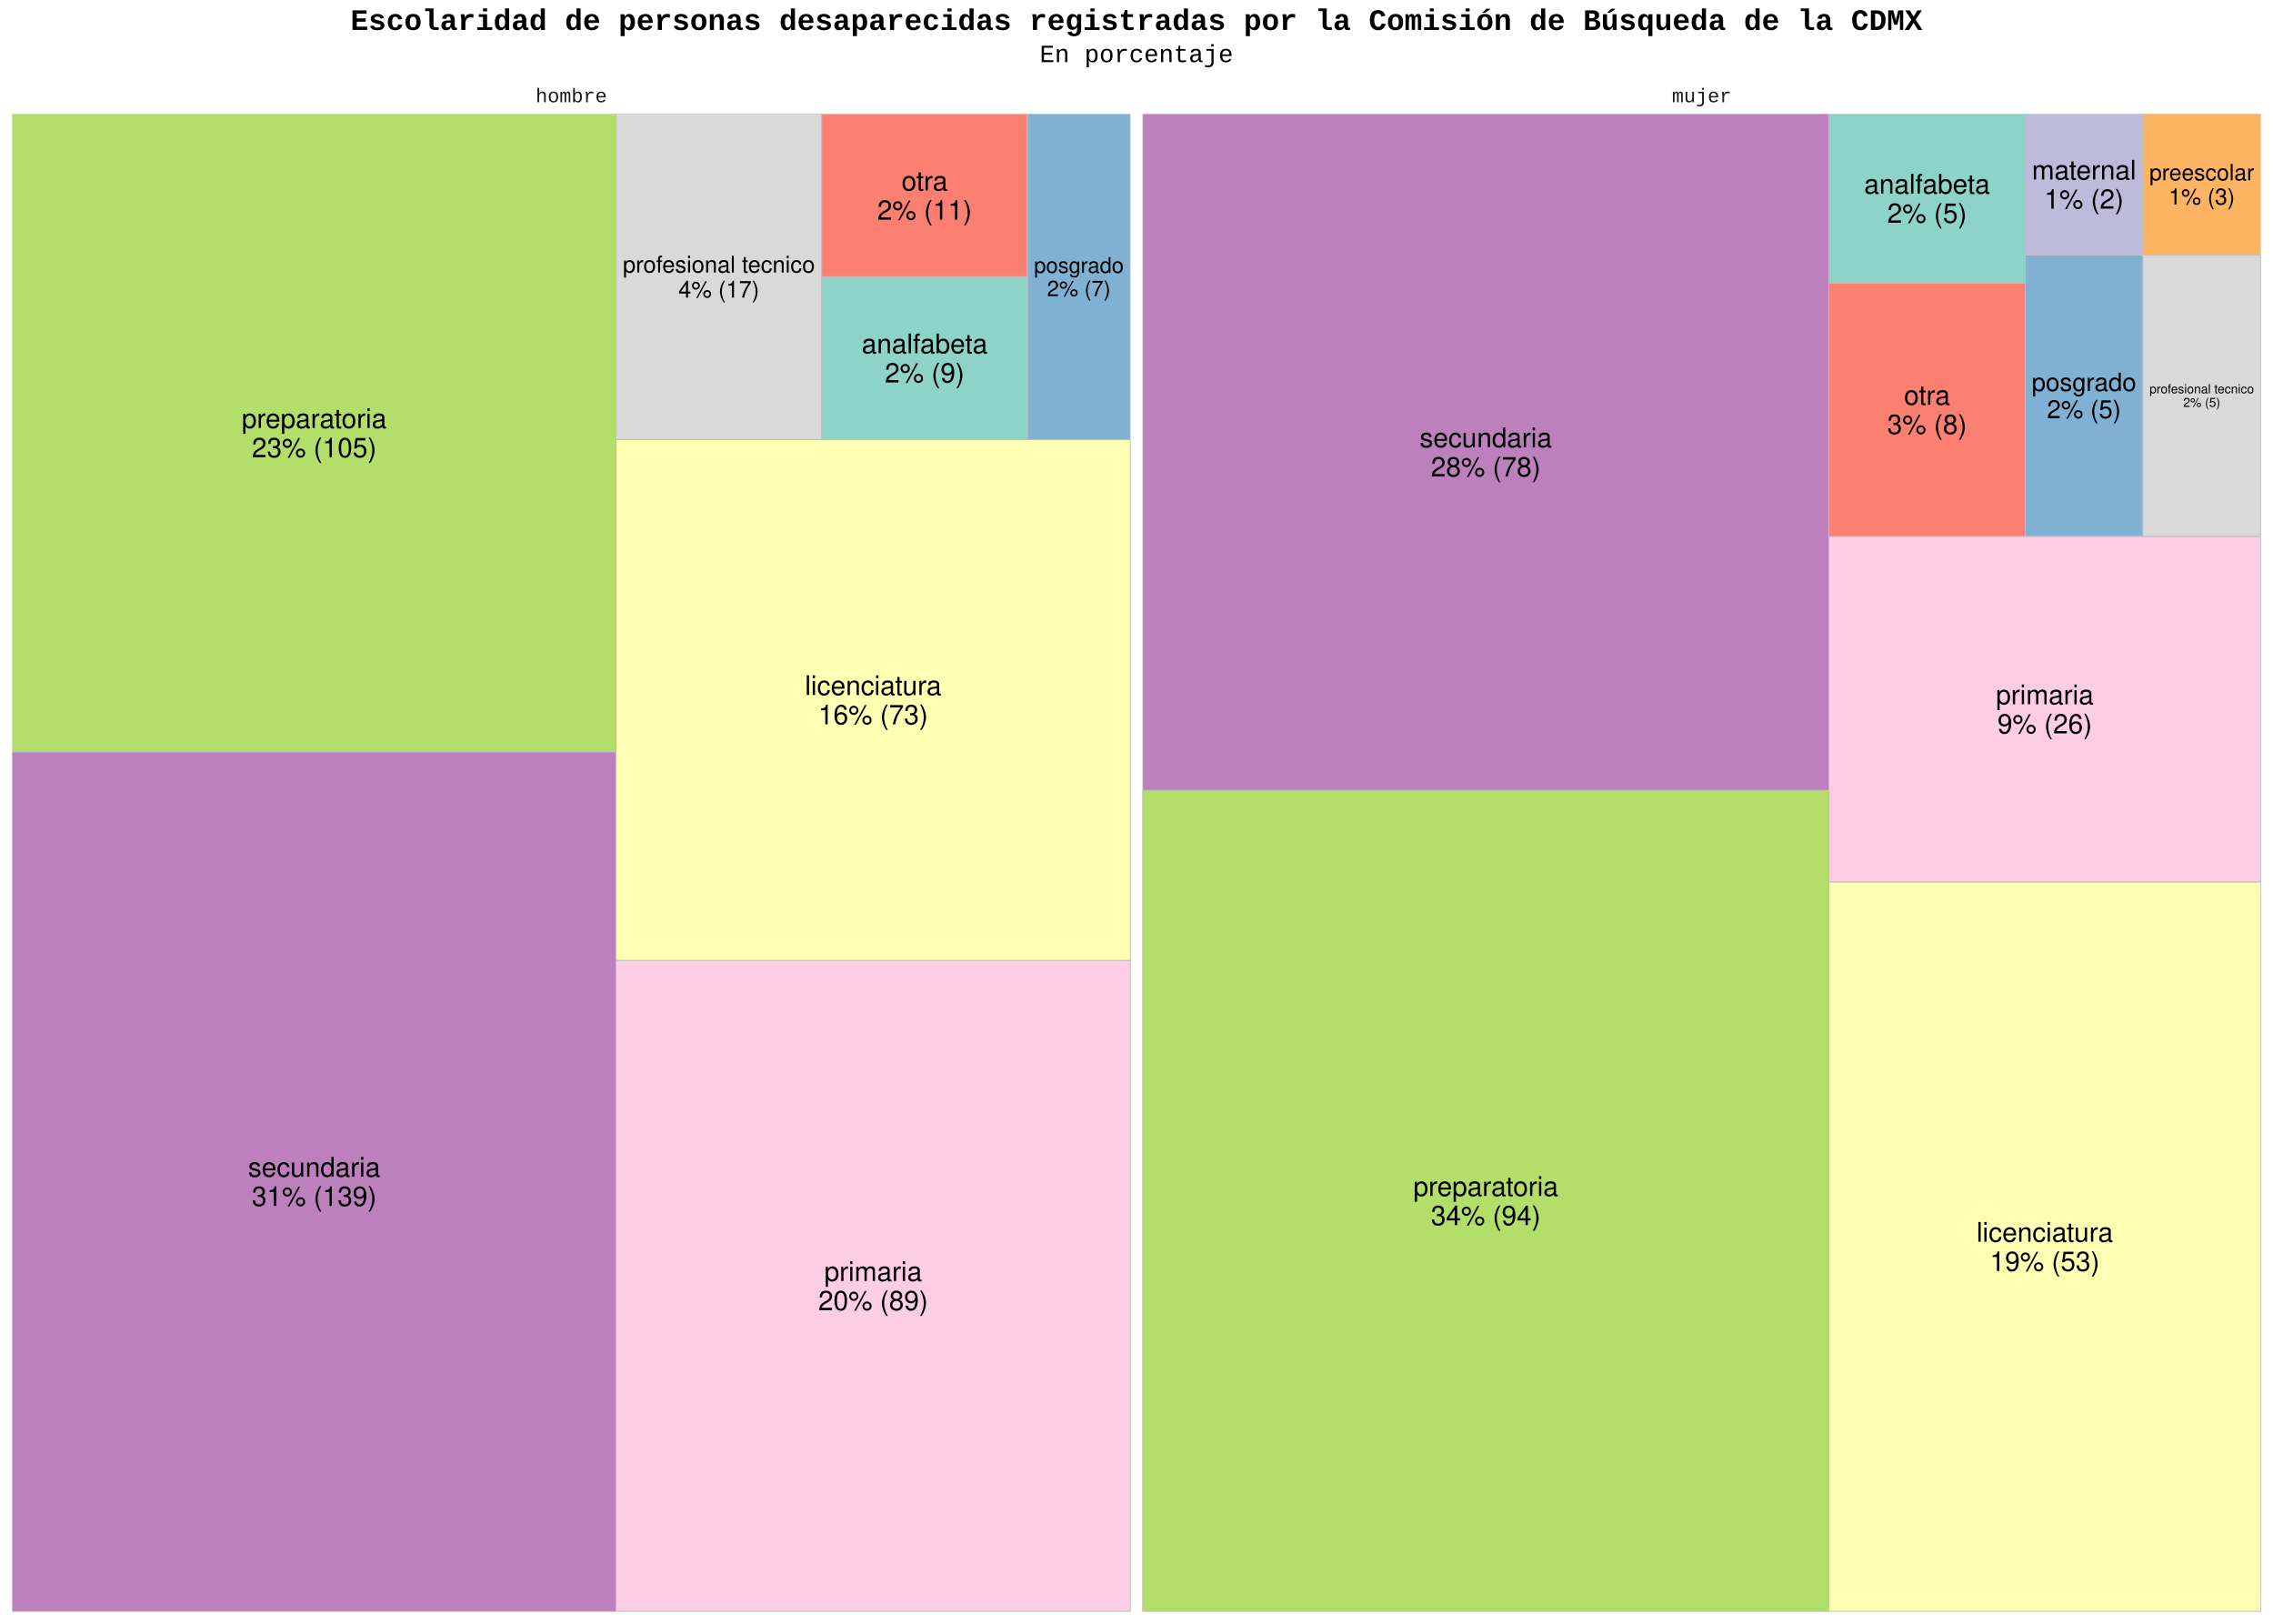
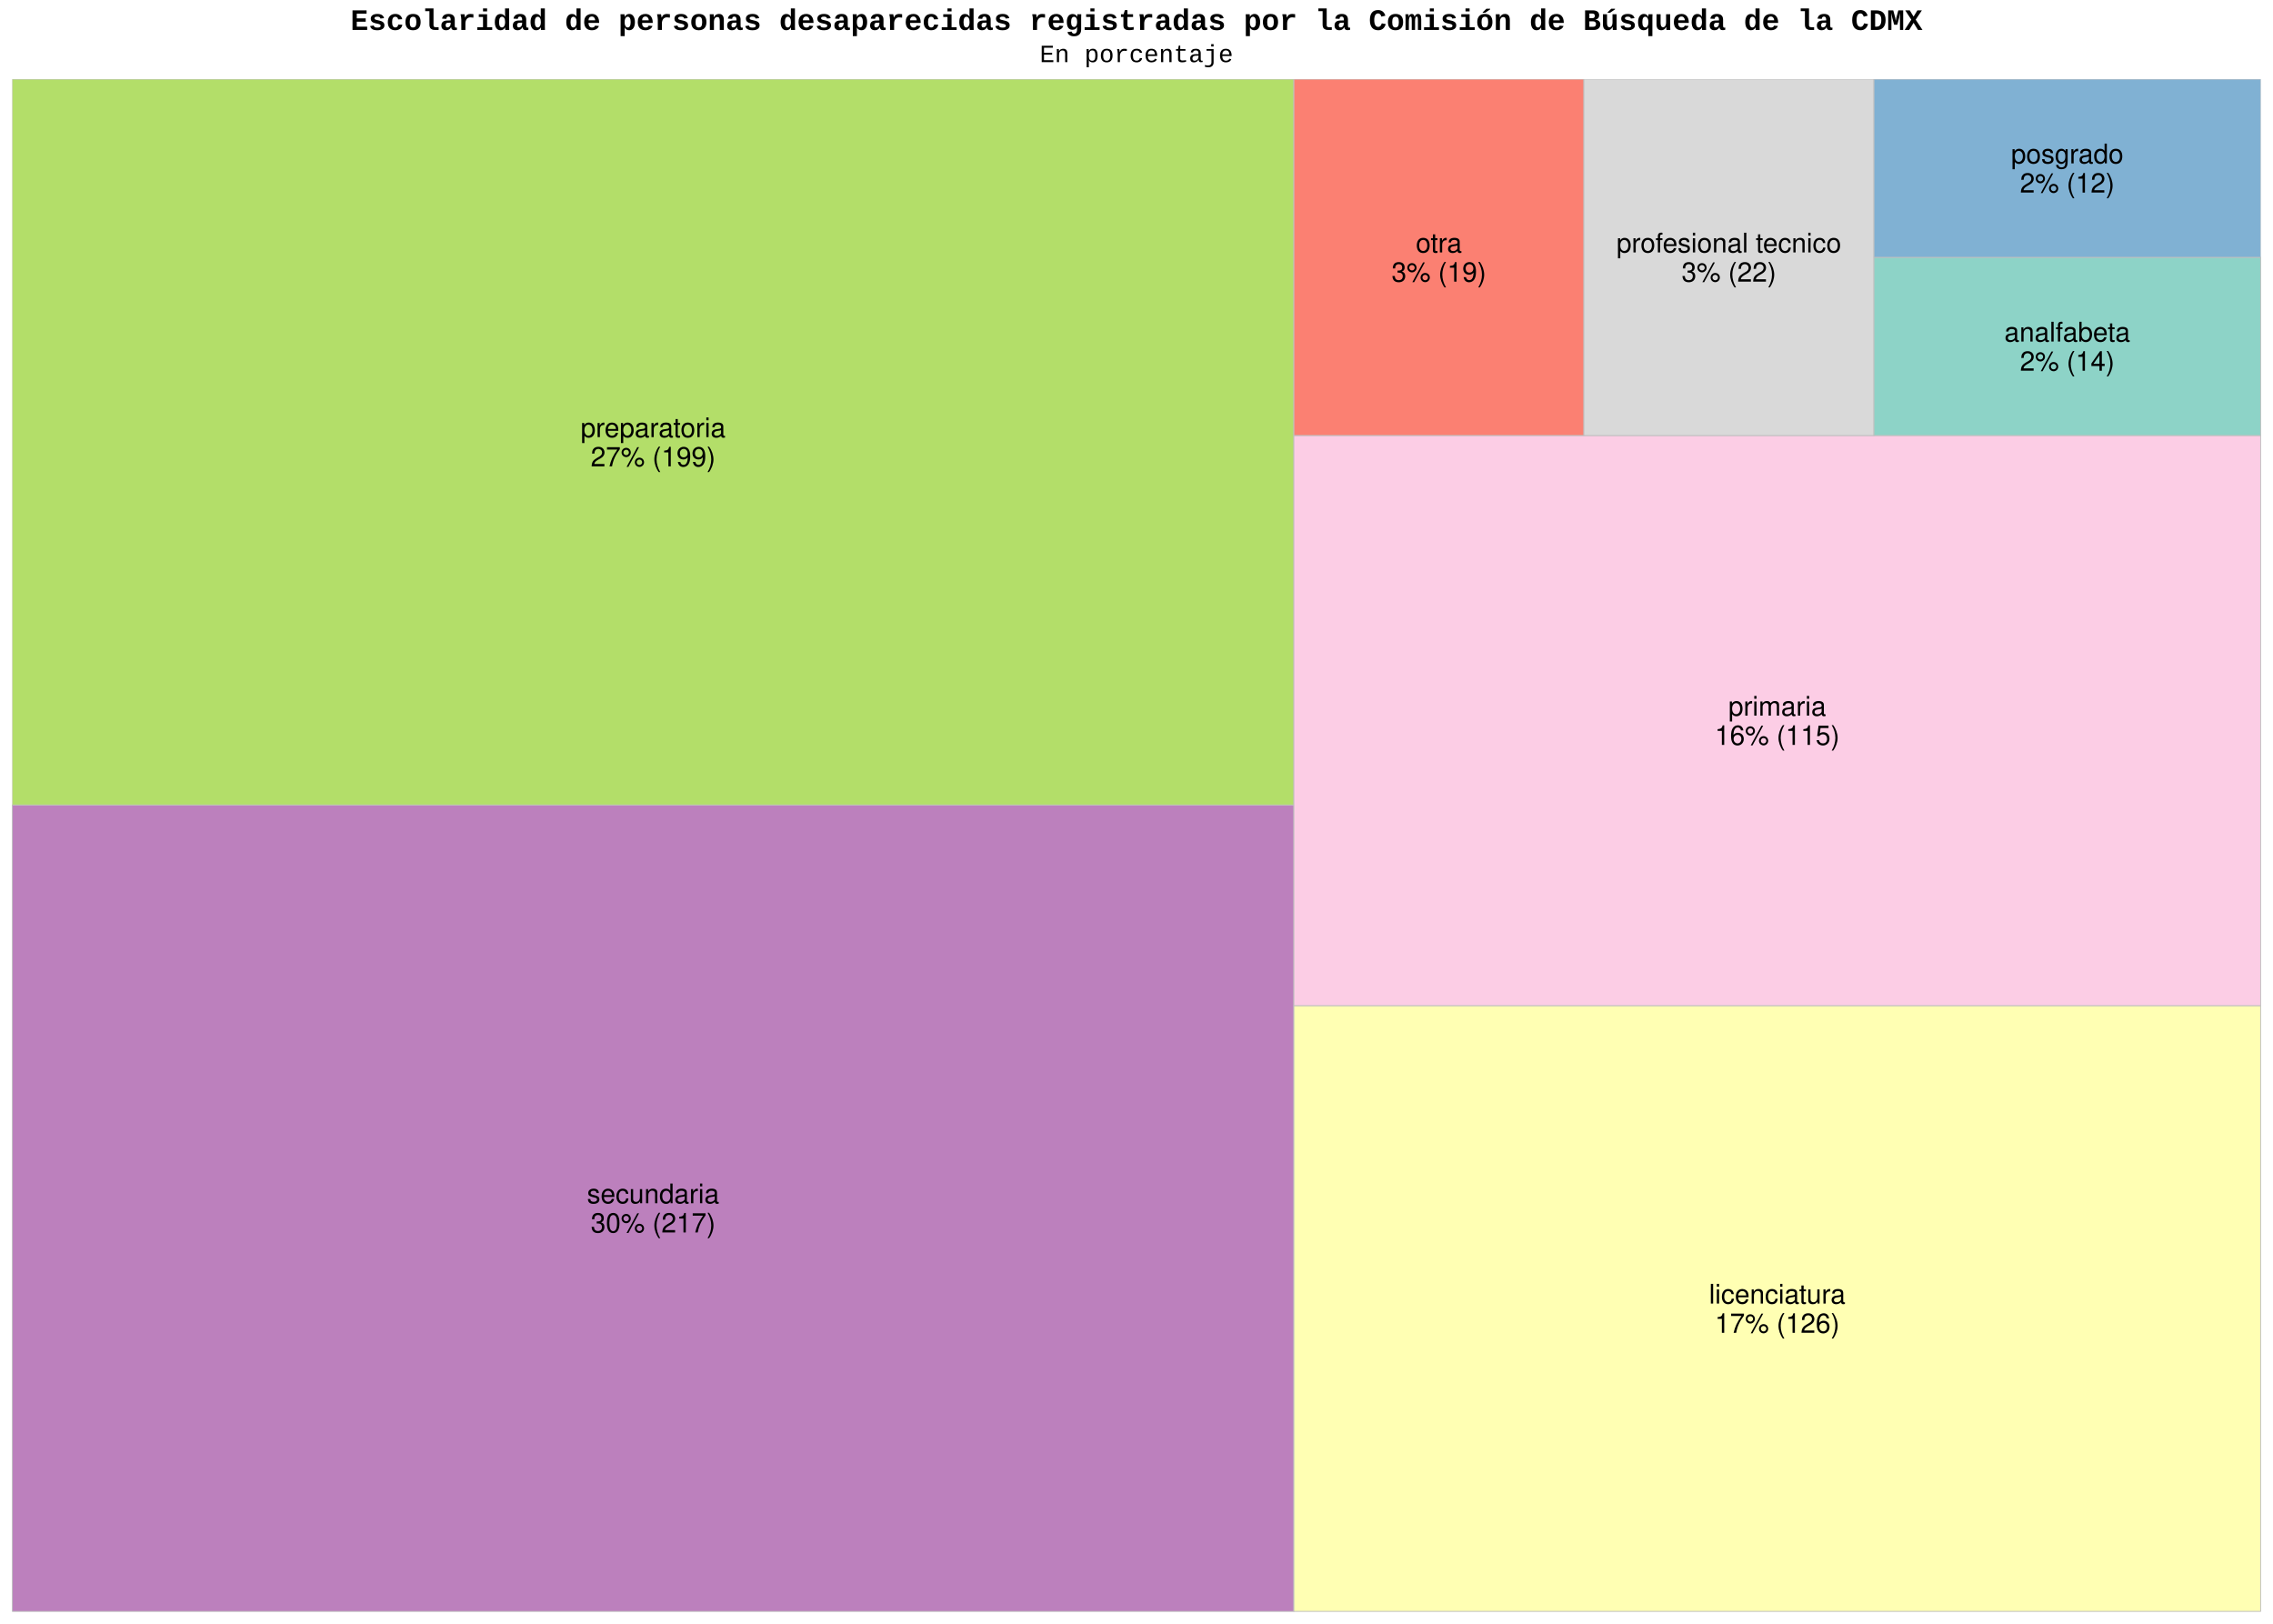
<svg xmlns="http://www.w3.org/2000/svg" class="svglite" width="1008.00pt" height="720.00pt" viewBox="0 0 1008.00 720.00">
  <defs>
    <style type="text/css">
    .svglite line, .svglite polyline, .svglite polygon, .svglite path, .svglite rect, .svglite circle {
      fill: none;
      stroke: #000000;
      stroke-linecap: round;
      stroke-linejoin: round;
      stroke-miterlimit: 10.00;
    }
  </style>
  </defs>
  <rect width="100%" height="100%" style="stroke: none; fill: none;" />
  <defs>
    <clipPath id="cpMC4wMHwxMDA4LjAwfDAuMDB8NzIwLjAw">
      <rect x="0.00" y="0.00" width="1008.00" height="720.00" />
    </clipPath>
  </defs>
  <g clip-path="url(#cpMC4wMHwxMDA4LjAwfDAuMDB8NzIwLjAw)">
</g>
  <defs>
-     <clipPath id="cpNS40OHw1MDEuMjZ8NTAuNTV8NzE0LjUy">
-       <rect x="5.48" y="50.55" width="495.78" height="663.97" />
+     <clipPath id="cpNS40OHwxMDAyLjUyfDM1LjEwfDcxNC41Mg==">
+       <rect x="5.48" y="35.10" width="997.04" height="679.42" />
    </clipPath>
  </defs>
-   <g clip-path="url(#cpNS40OHw1MDEuMjZ8NTAuNTV8NzE0LjUy)">
-     <polygon points="5.48,714.52 273.20,714.52 273.20,714.52 273.20,714.52 273.20,714.52 273.20,714.52 273.20,714.52 273.20,714.52 273.20,714.52 273.20,714.52 273.20,714.52 273.20,714.52 273.20,714.52 273.20,714.52 273.20,333.35 273.20,333.35 273.20,333.35 273.20,333.35 273.20,333.35 273.20,333.35 273.20,333.35 273.20,333.35 273.20,333.35 273.20,333.35 273.20,333.35 273.20,333.35 5.48,333.35 5.48,333.35 5.48,333.35 5.48,333.35 5.48,333.35 5.48,333.35 5.48,333.35 5.48,333.35 5.48,333.35 5.48,333.35 5.48,333.35 5.48,333.35 5.48,333.35 5.48,714.52 5.48,714.52 5.48,714.52 5.48,714.52 5.48,714.52 5.48,714.52 5.48,714.52 5.48,714.52 5.48,714.52 5.48,714.52 5.48,714.52 5.48,714.52 " style="stroke-width: 0.38; stroke: #BEBEBE; fill: #BC80BD;" />
-     <polygon points="5.48,333.35 273.20,333.35 273.20,333.35 273.20,333.35 273.20,333.35 273.20,333.35 273.20,333.35 273.20,333.35 273.20,333.35 273.20,333.35 273.20,333.35 273.20,333.35 273.20,333.35 273.20,333.35 273.20,50.55 273.20,50.55 273.20,50.55 273.20,50.55 273.20,50.55 273.20,50.55 273.20,50.55 273.20,50.55 273.20,50.55 273.20,50.55 273.20,50.55 273.20,50.55 5.48,50.55 5.48,50.55 5.48,50.55 5.48,50.55 5.48,50.55 5.48,50.55 5.48,50.55 5.48,50.55 5.48,50.55 5.48,50.55 5.48,50.55 5.48,50.55 5.48,50.55 5.48,333.35 5.48,333.35 5.48,333.35 5.48,333.35 5.48,333.35 5.48,333.35 5.48,333.35 5.48,333.35 5.48,333.35 5.48,333.35 5.48,333.35 5.48,333.35 " style="stroke-width: 0.38; stroke: #BEBEBE; fill: #B3DE69;" />
-     <polygon points="273.20,714.52 501.26,714.52 501.26,714.52 501.26,714.52 501.26,714.52 501.26,714.52 501.26,714.52 501.26,714.52 501.26,714.52 501.26,714.52 501.26,714.52 501.26,714.52 501.26,714.52 501.26,714.52 501.26,425.84 501.26,425.84 501.26,425.84 501.26,425.84 501.26,425.84 501.26,425.84 501.26,425.84 501.26,425.84 501.26,425.84 501.26,425.84 501.26,425.84 501.26,425.84 273.20,425.84 273.20,425.84 273.20,425.84 273.20,425.84 273.20,425.84 273.20,425.84 273.20,425.84 273.20,425.84 273.20,425.84 273.20,425.84 273.20,425.84 273.20,425.84 273.20,425.84 273.20,714.52 273.20,714.52 273.20,714.52 273.20,714.52 273.20,714.52 273.20,714.52 273.20,714.52 273.20,714.52 273.20,714.52 273.20,714.52 273.20,714.52 273.20,714.52 " style="stroke-width: 0.38; stroke: #BEBEBE; fill: #FCCDE5;" />
-     <polygon points="273.20,425.84 501.26,425.84 501.26,425.84 501.26,425.84 501.26,425.84 501.26,425.84 501.26,425.84 501.26,425.84 501.26,425.84 501.26,425.84 501.26,425.84 501.26,425.84 501.26,425.84 501.26,425.84 501.26,194.89 501.26,194.89 501.26,194.89 501.26,194.89 501.26,194.89 501.26,194.89 501.26,194.89 501.26,194.89 501.26,194.89 501.26,194.89 501.26,194.89 501.26,194.89 273.20,194.89 273.20,194.89 273.20,194.89 273.20,194.89 273.20,194.89 273.20,194.89 273.20,194.89 273.20,194.89 273.20,194.89 273.20,194.89 273.20,194.89 273.20,194.89 273.20,194.89 273.20,425.84 273.20,425.84 273.20,425.84 273.20,425.84 273.20,425.84 273.20,425.84 273.20,425.84 273.20,425.84 273.20,425.84 273.20,425.84 273.20,425.84 273.20,425.84 " style="stroke-width: 0.38; stroke: #BEBEBE; fill: #FFFFB3;" />
-     <polygon points="273.20,194.89 364.42,194.89 364.42,194.89 364.42,194.89 364.42,194.89 364.42,194.89 364.42,194.89 364.42,194.89 364.42,194.89 364.42,194.89 364.42,194.89 364.42,194.89 364.42,194.89 364.42,194.89 364.42,50.55 364.42,50.55 364.42,50.55 364.42,50.55 364.42,50.55 364.42,50.55 364.42,50.55 364.42,50.55 364.42,50.55 364.42,50.55 364.42,50.55 364.42,50.55 273.20,50.55 273.20,50.55 273.20,50.55 273.20,50.55 273.20,50.55 273.20,50.55 273.20,50.55 273.20,50.55 273.20,50.55 273.20,50.55 273.20,50.55 273.20,50.55 273.20,50.55 273.20,194.89 273.20,194.89 273.20,194.89 273.20,194.89 273.20,194.89 273.20,194.89 273.20,194.89 273.20,194.89 273.20,194.89 273.20,194.89 273.20,194.89 273.20,194.89 " style="stroke-width: 0.38; stroke: #BEBEBE; fill: #D9D9D9;" />
-     <polygon points="364.42,194.89 455.65,194.89 455.65,194.89 455.65,194.89 455.65,194.89 455.65,194.89 455.65,194.89 455.65,194.89 455.65,194.89 455.65,194.89 455.65,194.89 455.65,194.89 455.65,194.89 455.65,194.89 455.65,122.72 455.65,122.72 455.65,122.72 455.65,122.72 455.65,122.72 455.65,122.72 455.65,122.72 455.65,122.72 455.65,122.72 455.65,122.72 455.65,122.72 455.65,122.72 364.42,122.72 364.42,122.72 364.42,122.72 364.42,122.72 364.42,122.72 364.42,122.72 364.42,122.72 364.42,122.72 364.42,122.72 364.42,122.72 364.42,122.72 364.42,122.72 364.42,122.72 364.42,194.89 364.42,194.89 364.42,194.89 364.42,194.89 364.42,194.89 364.42,194.89 364.42,194.89 364.42,194.89 364.42,194.89 364.42,194.89 364.42,194.89 364.42,194.89 " style="stroke-width: 0.38; stroke: #BEBEBE; fill: #8DD3C7;" />
-     <polygon points="364.42,122.72 455.65,122.72 455.65,122.72 455.65,122.72 455.65,122.72 455.65,122.72 455.65,122.72 455.65,122.72 455.65,122.72 455.65,122.72 455.65,122.72 455.65,122.72 455.65,122.72 455.65,122.72 455.65,50.55 455.65,50.55 455.65,50.55 455.65,50.55 455.65,50.55 455.65,50.55 455.65,50.55 455.65,50.55 455.65,50.55 455.65,50.55 455.65,50.55 455.65,50.55 364.42,50.55 364.42,50.55 364.42,50.55 364.42,50.55 364.42,50.55 364.42,50.55 364.42,50.55 364.42,50.55 364.42,50.55 364.42,50.55 364.42,50.55 364.42,50.55 364.42,50.55 364.42,122.72 364.42,122.72 364.42,122.72 364.42,122.72 364.42,122.72 364.42,122.72 364.42,122.72 364.42,122.72 364.42,122.72 364.42,122.72 364.42,122.72 364.42,122.72 " style="stroke-width: 0.38; stroke: #BEBEBE; fill: #FB8072;" />
-     <polygon points="455.65,194.89 501.26,194.89 501.26,194.89 501.26,194.89 501.26,194.89 501.26,194.89 501.26,194.89 501.26,194.89 501.26,194.89 501.26,194.89 501.26,194.89 501.26,194.89 501.26,194.89 501.26,194.89 501.26,50.55 501.26,50.55 501.26,50.55 501.26,50.55 501.26,50.55 501.26,50.55 501.26,50.55 501.26,50.55 501.26,50.55 501.26,50.55 501.26,50.55 501.26,50.55 455.65,50.55 455.65,50.55 455.65,50.55 455.65,50.55 455.65,50.55 455.65,50.55 455.65,50.55 455.65,50.55 455.65,50.55 455.65,50.55 455.65,50.55 455.65,50.55 455.65,50.55 455.65,194.89 455.65,194.89 455.65,194.89 455.65,194.89 455.65,194.89 455.65,194.89 455.65,194.89 455.65,194.89 455.65,194.89 455.65,194.89 455.65,194.89 455.65,194.89 " style="stroke-width: 0.38; stroke: #BEBEBE; fill: #80B1D3;" />
-     <text x="139.34" y="521.76" text-anchor="middle" style="font-size: 12.00px; font-family: Helvetica;" textLength="58.70px" lengthAdjust="spacingAndGlyphs">secundaria</text>
-     <text x="139.34" y="534.72" text-anchor="middle" style="font-size: 12.00px; font-family: Helvetica;" textLength="55.37px" lengthAdjust="spacingAndGlyphs">31% (139)</text>
-     <text x="139.34" y="189.78" text-anchor="middle" style="font-size: 12.00px; font-family: Helvetica;" textLength="64.71px" lengthAdjust="spacingAndGlyphs">preparatoria</text>
-     <text x="139.34" y="202.74" text-anchor="middle" style="font-size: 12.00px; font-family: Helvetica;" textLength="55.37px" lengthAdjust="spacingAndGlyphs">23% (105)</text>
-     <text x="387.23" y="568.00" text-anchor="middle" style="font-size: 12.00px; font-family: Helvetica;" textLength="43.34px" lengthAdjust="spacingAndGlyphs">primaria</text>
-     <text x="387.23" y="580.96" text-anchor="middle" style="font-size: 12.00px; font-family: Helvetica;" textLength="48.69px" lengthAdjust="spacingAndGlyphs">20% (89)</text>
-     <text x="387.23" y="308.19" text-anchor="middle" style="font-size: 12.00px; font-family: Helvetica;" textLength="60.69px" lengthAdjust="spacingAndGlyphs">licenciatura</text>
-     <text x="387.23" y="321.15" text-anchor="middle" style="font-size: 12.00px; font-family: Helvetica;" textLength="48.69px" lengthAdjust="spacingAndGlyphs">16% (73)</text>
-     <text x="318.81" y="120.85" text-anchor="middle" style="font-size: 10.26px; font-family: Helvetica;" textLength="85.49px" lengthAdjust="spacingAndGlyphs">profesional tecnico</text>
-     <text x="318.81" y="131.94" text-anchor="middle" style="font-size: 10.26px; font-family: Helvetica;" textLength="35.90px" lengthAdjust="spacingAndGlyphs">4% (17)</text>
-     <text x="410.04" y="156.63" text-anchor="middle" style="font-size: 12.00px; font-family: Helvetica;" textLength="56.05px" lengthAdjust="spacingAndGlyphs">analfabeta</text>
-     <text x="410.04" y="169.59" text-anchor="middle" style="font-size: 12.00px; font-family: Helvetica;" textLength="35.34px" lengthAdjust="spacingAndGlyphs">2% (9)</text>
-     <text x="410.04" y="84.46" text-anchor="middle" style="font-size: 12.00px; font-family: Helvetica;" textLength="20.68px" lengthAdjust="spacingAndGlyphs">otra</text>
-     <text x="410.04" y="97.42" text-anchor="middle" style="font-size: 12.00px; font-family: Helvetica;" textLength="42.02px" lengthAdjust="spacingAndGlyphs">2% (11)</text>
-     <text x="478.45" y="120.98" text-anchor="middle" style="font-size: 9.58px; font-family: Helvetica;" textLength="39.95px" lengthAdjust="spacingAndGlyphs">posgrado</text>
-     <text x="478.45" y="131.33" text-anchor="middle" style="font-size: 9.58px; font-family: Helvetica;" textLength="28.22px" lengthAdjust="spacingAndGlyphs">2% (7)</text>
-   </g>
-   <g clip-path="url(#cpMC4wMHwxMDA4LjAwfDAuMDB8NzIwLjAw)">
- </g>
-   <defs>
-     <clipPath id="cpNTA2Ljc0fDEwMDIuNTJ8NTAuNTV8NzE0LjUy">
-       <rect x="506.74" y="50.55" width="495.78" height="663.97" />
-     </clipPath>
-   </defs>
-   <g clip-path="url(#cpNTA2Ljc0fDEwMDIuNTJ8NTAuNTV8NzE0LjUy)">
-     <polygon points="506.74,714.52 811.08,714.52 811.08,714.52 811.08,714.52 811.08,714.52 811.08,714.52 811.08,714.52 811.08,714.52 811.08,714.52 811.08,714.52 811.08,714.52 811.08,714.52 811.08,714.52 811.08,714.52 811.08,350.41 811.08,350.41 811.08,350.41 811.08,350.41 811.08,350.41 811.08,350.41 811.08,350.41 811.08,350.41 811.08,350.41 811.08,350.41 811.08,350.41 811.08,350.41 506.74,350.41 506.74,350.41 506.74,350.41 506.74,350.41 506.74,350.41 506.74,350.41 506.74,350.41 506.74,350.41 506.74,350.41 506.74,350.41 506.74,350.41 506.74,350.41 506.74,350.41 506.74,714.52 506.74,714.52 506.74,714.52 506.74,714.52 506.74,714.52 506.74,714.52 506.74,714.52 506.74,714.52 506.74,714.52 506.74,714.52 506.74,714.52 506.74,714.52 " style="stroke-width: 0.38; stroke: #BEBEBE; fill: #B3DE69;" />
-     <polygon points="506.74,350.41 811.08,350.41 811.08,350.41 811.08,350.41 811.08,350.41 811.08,350.41 811.08,350.41 811.08,350.41 811.08,350.41 811.08,350.41 811.08,350.41 811.08,350.41 811.08,350.41 811.08,350.41 811.08,50.55 811.08,50.55 811.08,50.55 811.08,50.55 811.08,50.55 811.08,50.55 811.08,50.55 811.08,50.55 811.08,50.55 811.08,50.55 811.08,50.55 811.08,50.55 506.74,50.55 506.74,50.55 506.74,50.55 506.74,50.55 506.74,50.55 506.74,50.55 506.74,50.55 506.74,50.55 506.74,50.55 506.74,50.55 506.74,50.55 506.74,50.55 506.74,50.55 506.74,350.41 506.74,350.41 506.74,350.41 506.74,350.41 506.74,350.41 506.74,350.41 506.74,350.41 506.74,350.41 506.74,350.41 506.74,350.41 506.74,350.41 506.74,350.41 " style="stroke-width: 0.38; stroke: #BEBEBE; fill: #BC80BD;" />
-     <polygon points="811.08,714.52 1002.52,714.52 1002.52,714.52 1002.52,714.52 1002.52,714.52 1002.52,714.52 1002.52,714.52 1002.52,714.52 1002.52,714.52 1002.52,714.52 1002.52,714.52 1002.52,714.52 1002.52,714.52 1002.52,714.52 1002.52,391.05 1002.52,391.05 1002.52,391.05 1002.52,391.05 1002.52,391.05 1002.52,391.05 1002.52,391.05 1002.52,391.05 1002.52,391.05 1002.52,391.05 1002.52,391.05 1002.52,391.05 811.08,391.05 811.08,391.05 811.08,391.05 811.08,391.05 811.08,391.05 811.08,391.05 811.08,391.05 811.08,391.05 811.08,391.05 811.08,391.05 811.08,391.05 811.08,391.05 811.08,391.05 811.08,714.52 811.08,714.52 811.08,714.52 811.08,714.52 811.08,714.52 811.08,714.52 811.08,714.52 811.08,714.52 811.08,714.52 811.08,714.52 811.08,714.52 811.08,714.52 " style="stroke-width: 0.38; stroke: #BEBEBE; fill: #FFFFB3;" />
-     <polygon points="811.08,391.05 1002.52,391.05 1002.52,391.05 1002.52,391.05 1002.52,391.05 1002.52,391.05 1002.52,391.05 1002.52,391.05 1002.52,391.05 1002.52,391.05 1002.52,391.05 1002.52,391.05 1002.52,391.05 1002.52,391.05 1002.52,237.82 1002.52,237.82 1002.52,237.82 1002.52,237.82 1002.52,237.82 1002.52,237.82 1002.52,237.82 1002.52,237.82 1002.52,237.82 1002.52,237.82 1002.52,237.82 1002.52,237.82 811.08,237.82 811.08,237.82 811.08,237.82 811.08,237.82 811.08,237.82 811.08,237.82 811.08,237.82 811.08,237.82 811.08,237.82 811.08,237.82 811.08,237.82 811.08,237.82 811.08,237.82 811.08,391.05 811.08,391.05 811.08,391.05 811.08,391.05 811.08,391.05 811.08,391.05 811.08,391.05 811.08,391.05 811.08,391.05 811.08,391.05 811.08,391.05 811.08,391.05 " style="stroke-width: 0.38; stroke: #BEBEBE; fill: #FCCDE5;" />
-     <polygon points="811.08,237.82 898.10,237.82 898.10,237.82 898.10,237.82 898.10,237.82 898.10,237.82 898.10,237.82 898.10,237.82 898.10,237.82 898.10,237.82 898.10,237.82 898.10,237.82 898.10,237.82 898.10,237.82 898.10,125.46 898.10,125.46 898.10,125.46 898.10,125.46 898.10,125.46 898.10,125.46 898.10,125.46 898.10,125.46 898.10,125.46 898.10,125.46 898.10,125.46 898.10,125.46 811.08,125.46 811.08,125.46 811.08,125.46 811.08,125.46 811.08,125.46 811.08,125.46 811.08,125.46 811.08,125.46 811.08,125.46 811.08,125.46 811.08,125.46 811.08,125.46 811.08,125.46 811.08,237.82 811.08,237.82 811.08,237.82 811.08,237.82 811.08,237.82 811.08,237.82 811.08,237.82 811.08,237.82 811.08,237.82 811.08,237.82 811.08,237.82 811.08,237.82 " style="stroke-width: 0.38; stroke: #BEBEBE; fill: #FB8072;" />
-     <polygon points="811.08,125.46 898.10,125.46 898.10,125.46 898.10,125.46 898.10,125.46 898.10,125.46 898.10,125.46 898.10,125.46 898.10,125.46 898.10,125.46 898.10,125.46 898.10,125.46 898.10,125.46 898.10,125.46 898.10,50.55 898.10,50.55 898.10,50.55 898.10,50.55 898.10,50.55 898.10,50.55 898.10,50.55 898.10,50.55 898.10,50.55 898.10,50.55 898.10,50.55 898.10,50.55 811.08,50.55 811.08,50.55 811.08,50.55 811.08,50.55 811.08,50.55 811.08,50.55 811.08,50.55 811.08,50.55 811.08,50.55 811.08,50.55 811.08,50.55 811.08,50.55 811.08,50.55 811.08,125.46 811.08,125.46 811.08,125.46 811.08,125.46 811.08,125.46 811.08,125.46 811.08,125.46 811.08,125.46 811.08,125.46 811.08,125.46 811.08,125.46 811.08,125.46 " style="stroke-width: 0.38; stroke: #BEBEBE; fill: #8DD3C7;" />
-     <polygon points="898.10,237.82 950.31,237.82 950.31,237.82 950.31,237.82 950.31,237.82 950.31,237.82 950.31,237.82 950.31,237.82 950.31,237.82 950.31,237.82 950.31,237.82 950.31,237.82 950.31,237.82 950.31,237.82 950.31,112.97 950.31,112.97 950.31,112.97 950.31,112.97 950.31,112.97 950.31,112.97 950.31,112.97 950.31,112.97 950.31,112.97 950.31,112.97 950.31,112.97 950.31,112.97 898.10,112.97 898.10,112.97 898.10,112.97 898.10,112.97 898.10,112.97 898.10,112.97 898.10,112.97 898.10,112.97 898.10,112.97 898.10,112.97 898.10,112.97 898.10,112.97 898.10,112.97 898.10,237.82 898.10,237.82 898.10,237.82 898.10,237.82 898.10,237.82 898.10,237.82 898.10,237.82 898.10,237.82 898.10,237.82 898.10,237.82 898.10,237.82 898.10,237.82 " style="stroke-width: 0.38; stroke: #BEBEBE; fill: #80B1D3;" />
-     <polygon points="950.31,237.82 1002.52,237.82 1002.52,237.82 1002.52,237.82 1002.52,237.82 1002.52,237.82 1002.52,237.82 1002.52,237.82 1002.52,237.82 1002.52,237.82 1002.52,237.82 1002.52,237.82 1002.52,237.82 1002.52,237.82 1002.52,112.97 1002.52,112.97 1002.52,112.97 1002.52,112.97 1002.52,112.97 1002.52,112.97 1002.52,112.97 1002.52,112.97 1002.52,112.97 1002.52,112.97 1002.52,112.97 1002.52,112.97 950.31,112.97 950.31,112.97 950.31,112.97 950.31,112.97 950.31,112.97 950.31,112.97 950.31,112.97 950.31,112.97 950.31,112.97 950.31,112.97 950.31,112.97 950.31,112.97 950.31,112.97 950.31,237.82 950.31,237.82 950.31,237.82 950.31,237.82 950.31,237.82 950.31,237.82 950.31,237.82 950.31,237.82 950.31,237.82 950.31,237.82 950.31,237.82 950.31,237.82 " style="stroke-width: 0.38; stroke: #BEBEBE; fill: #D9D9D9;" />
-     <polygon points="898.10,112.97 950.31,112.97 950.31,112.97 950.31,112.97 950.31,112.97 950.31,112.97 950.31,112.97 950.31,112.97 950.31,112.97 950.31,112.97 950.31,112.97 950.31,112.97 950.31,112.97 950.31,112.97 950.31,50.55 950.31,50.55 950.31,50.55 950.31,50.55 950.31,50.55 950.31,50.55 950.31,50.55 950.31,50.55 950.31,50.55 950.31,50.55 950.31,50.55 950.31,50.55 898.10,50.55 898.10,50.55 898.10,50.55 898.10,50.55 898.10,50.55 898.10,50.55 898.10,50.55 898.10,50.55 898.10,50.55 898.10,50.55 898.10,50.55 898.10,50.55 898.10,50.55 898.10,112.97 898.10,112.97 898.10,112.97 898.10,112.97 898.10,112.97 898.10,112.97 898.10,112.97 898.10,112.97 898.10,112.97 898.10,112.97 898.10,112.97 898.10,112.97 " style="stroke-width: 0.38; stroke: #BEBEBE; fill: #BEBADA;" />
-     <polygon points="950.31,112.97 1002.52,112.97 1002.52,112.97 1002.52,112.97 1002.52,112.97 1002.52,112.97 1002.52,112.97 1002.52,112.97 1002.52,112.97 1002.52,112.97 1002.52,112.97 1002.52,112.97 1002.52,112.97 1002.52,112.97 1002.52,50.55 1002.52,50.55 1002.52,50.55 1002.52,50.55 1002.52,50.55 1002.52,50.55 1002.52,50.55 1002.52,50.55 1002.52,50.55 1002.52,50.55 1002.52,50.55 1002.52,50.55 950.31,50.55 950.31,50.55 950.31,50.55 950.31,50.55 950.31,50.55 950.31,50.55 950.31,50.55 950.31,50.55 950.31,50.55 950.31,50.55 950.31,50.55 950.31,50.55 950.31,50.55 950.31,112.97 950.31,112.97 950.31,112.97 950.31,112.97 950.31,112.97 950.31,112.97 950.31,112.97 950.31,112.97 950.31,112.97 950.31,112.97 950.31,112.97 950.31,112.97 " style="stroke-width: 0.38; stroke: #BEBEBE; fill: #FDB462;" />
-     <text x="658.91" y="530.29" text-anchor="middle" style="font-size: 12.00px; font-family: Helvetica;" textLength="64.71px" lengthAdjust="spacingAndGlyphs">preparatoria</text>
-     <text x="658.91" y="543.25" text-anchor="middle" style="font-size: 12.00px; font-family: Helvetica;" textLength="48.69px" lengthAdjust="spacingAndGlyphs">34% (94)</text>
-     <text x="658.91" y="198.30" text-anchor="middle" style="font-size: 12.00px; font-family: Helvetica;" textLength="58.70px" lengthAdjust="spacingAndGlyphs">secundaria</text>
-     <text x="658.91" y="211.26" text-anchor="middle" style="font-size: 12.00px; font-family: Helvetica;" textLength="48.69px" lengthAdjust="spacingAndGlyphs">28% (78)</text>
-     <text x="906.80" y="550.61" text-anchor="middle" style="font-size: 12.00px; font-family: Helvetica;" textLength="60.69px" lengthAdjust="spacingAndGlyphs">licenciatura</text>
-     <text x="906.80" y="563.57" text-anchor="middle" style="font-size: 12.00px; font-family: Helvetica;" textLength="48.69px" lengthAdjust="spacingAndGlyphs">19% (53)</text>
-     <text x="906.80" y="312.26" text-anchor="middle" style="font-size: 12.00px; font-family: Helvetica;" textLength="43.34px" lengthAdjust="spacingAndGlyphs">primaria</text>
-     <text x="906.80" y="325.22" text-anchor="middle" style="font-size: 12.00px; font-family: Helvetica;" textLength="42.02px" lengthAdjust="spacingAndGlyphs">9% (26)</text>
-     <text x="854.59" y="179.47" text-anchor="middle" style="font-size: 12.00px; font-family: Helvetica;" textLength="20.68px" lengthAdjust="spacingAndGlyphs">otra</text>
-     <text x="854.59" y="192.43" text-anchor="middle" style="font-size: 12.00px; font-family: Helvetica;" textLength="35.34px" lengthAdjust="spacingAndGlyphs">3% (8)</text>
-     <text x="854.59" y="85.83" text-anchor="middle" style="font-size: 12.00px; font-family: Helvetica;" textLength="56.05px" lengthAdjust="spacingAndGlyphs">analfabeta</text>
-     <text x="854.59" y="98.79" text-anchor="middle" style="font-size: 12.00px; font-family: Helvetica;" textLength="35.34px" lengthAdjust="spacingAndGlyphs">2% (5)</text>
-     <text x="924.20" y="173.37" text-anchor="middle" style="font-size: 11.16px; font-family: Helvetica;" textLength="46.53px" lengthAdjust="spacingAndGlyphs">posgrado</text>
-     <text x="924.20" y="185.43" text-anchor="middle" style="font-size: 11.16px; font-family: Helvetica;" textLength="32.87px" lengthAdjust="spacingAndGlyphs">2% (5)</text>
-     <text x="976.42" y="174.39" text-anchor="middle" style="font-size: 5.58px; font-family: Helvetica;" textLength="46.50px" lengthAdjust="spacingAndGlyphs">profesional tecnico</text>
-     <text x="976.42" y="180.41" text-anchor="middle" style="font-size: 5.58px; font-family: Helvetica;" textLength="16.43px" lengthAdjust="spacingAndGlyphs">2% (5)</text>
-     <text x="924.20" y="79.59" text-anchor="middle" style="font-size: 11.96px; font-family: Helvetica;" textLength="46.50px" lengthAdjust="spacingAndGlyphs">maternal</text>
-     <text x="924.20" y="92.51" text-anchor="middle" style="font-size: 11.96px; font-family: Helvetica;" textLength="35.20px" lengthAdjust="spacingAndGlyphs">1% (2)</text>
-     <text x="976.42" y="79.95" text-anchor="middle" style="font-size: 9.97px; font-family: Helvetica;" textLength="46.54px" lengthAdjust="spacingAndGlyphs">preescolar</text>
-     <text x="976.42" y="90.72" text-anchor="middle" style="font-size: 9.97px; font-family: Helvetica;" textLength="29.36px" lengthAdjust="spacingAndGlyphs">1% (3)</text>
-   </g>
-   <g clip-path="url(#cpMC4wMHwxMDA4LjAwfDAuMDB8NzIwLjAw)">
- </g>
-   <defs>
-     <clipPath id="cpNS40OHw1MDEuMjZ8MzUuMTB8NTAuNTU=">
-       <rect x="5.48" y="35.10" width="495.78" height="15.45" />
-     </clipPath>
-   </defs>
-   <g clip-path="url(#cpNS40OHw1MDEuMjZ8MzUuMTB8NTAuNTU=)">
-     <text x="253.37" y="45.34" text-anchor="middle" style="font-size: 8.80px; fill: #1A1A1A; font-family: Courier New;" textLength="31.67px" lengthAdjust="spacingAndGlyphs">hombre</text>
-   </g>
-   <g clip-path="url(#cpMC4wMHwxMDA4LjAwfDAuMDB8NzIwLjAw)">
- </g>
-   <defs>
-     <clipPath id="cpNTA2Ljc0fDEwMDIuNTJ8MzUuMTB8NTAuNTU=">
-       <rect x="506.74" y="35.10" width="495.78" height="15.45" />
-     </clipPath>
-   </defs>
-   <g clip-path="url(#cpNTA2Ljc0fDEwMDIuNTJ8MzUuMTB8NTAuNTU=)">
-     <text x="754.63" y="45.34" text-anchor="middle" style="font-size: 8.80px; fill: #1A1A1A; font-family: Courier New;" textLength="26.39px" lengthAdjust="spacingAndGlyphs">mujer</text>
+   <g clip-path="url(#cpNS40OHwxMDAyLjUyfDM1LjEwfDcxNC41Mg==)">
+     <polygon points="5.48,714.52 573.79,714.52 573.79,714.52 573.79,714.52 573.79,714.52 573.79,714.52 573.79,714.52 573.79,714.52 573.79,714.52 573.79,714.52 573.79,714.52 573.79,714.52 573.79,714.52 573.79,714.52 573.79,356.93 573.79,356.93 573.79,356.93 573.79,356.93 573.79,356.93 573.79,356.93 573.79,356.93 573.79,356.93 573.79,356.93 573.79,356.93 573.79,356.93 573.79,356.93 5.48,356.93 5.48,356.93 5.48,356.93 5.48,356.93 5.48,356.93 5.48,356.93 5.48,356.93 5.48,356.93 5.48,356.93 5.48,356.93 5.48,356.93 5.48,356.93 5.48,356.93 5.48,714.52 5.48,714.52 5.48,714.52 5.48,714.52 5.48,714.52 5.48,714.52 5.48,714.52 5.48,714.52 5.48,714.52 5.48,714.52 5.48,714.52 5.48,714.52 " style="stroke-width: 0.38; stroke: #BEBEBE; fill: #BC80BD;" />
+     <polygon points="5.48,356.93 573.79,356.93 573.79,356.93 573.79,356.93 573.79,356.93 573.79,356.93 573.79,356.93 573.79,356.93 573.79,356.93 573.79,356.93 573.79,356.93 573.79,356.93 573.79,356.93 573.79,356.93 573.79,35.10 573.79,35.10 573.79,35.10 573.79,35.10 573.79,35.10 573.79,35.10 573.79,35.10 573.79,35.10 573.79,35.10 573.79,35.10 573.79,35.10 573.79,35.10 5.48,35.10 5.48,35.10 5.48,35.10 5.48,35.10 5.48,35.10 5.48,35.10 5.48,35.10 5.48,35.10 5.48,35.10 5.48,35.10 5.48,35.10 5.48,35.10 5.48,35.10 5.48,356.93 5.48,356.93 5.48,356.93 5.48,356.93 5.48,356.93 5.48,356.93 5.48,356.93 5.48,356.93 5.48,356.93 5.48,356.93 5.48,356.93 5.48,356.93 " style="stroke-width: 0.38; stroke: #BEBEBE; fill: #B3DE69;" />
+     <polygon points="573.79,714.52 1002.52,714.52 1002.52,714.52 1002.52,714.52 1002.52,714.52 1002.52,714.52 1002.52,714.52 1002.52,714.52 1002.52,714.52 1002.52,714.52 1002.52,714.52 1002.52,714.52 1002.52,714.52 1002.52,714.52 1002.52,445.91 1002.52,445.91 1002.52,445.91 1002.52,445.91 1002.52,445.91 1002.52,445.91 1002.52,445.91 1002.52,445.91 1002.52,445.91 1002.52,445.91 1002.52,445.91 1002.52,445.91 573.79,445.91 573.79,445.91 573.79,445.91 573.79,445.91 573.79,445.91 573.79,445.91 573.79,445.91 573.79,445.91 573.79,445.91 573.79,445.91 573.79,445.91 573.79,445.91 573.79,445.91 573.79,714.52 573.79,714.52 573.79,714.52 573.79,714.52 573.79,714.52 573.79,714.52 573.79,714.52 573.79,714.52 573.79,714.52 573.79,714.52 573.79,714.52 573.79,714.52 " style="stroke-width: 0.38; stroke: #BEBEBE; fill: #FFFFB3;" />
+     <polygon points="573.79,445.91 1002.52,445.91 1002.52,445.91 1002.52,445.91 1002.52,445.91 1002.52,445.91 1002.52,445.91 1002.52,445.91 1002.52,445.91 1002.52,445.91 1002.52,445.91 1002.52,445.91 1002.52,445.91 1002.52,445.91 1002.52,193.11 1002.52,193.11 1002.52,193.11 1002.52,193.11 1002.52,193.11 1002.52,193.11 1002.52,193.11 1002.52,193.11 1002.52,193.11 1002.52,193.11 1002.52,193.11 1002.52,193.11 573.79,193.11 573.79,193.11 573.79,193.11 573.79,193.11 573.79,193.11 573.79,193.11 573.79,193.11 573.79,193.11 573.79,193.11 573.79,193.11 573.79,193.11 573.79,193.11 573.79,193.11 573.79,445.91 573.79,445.91 573.79,445.91 573.79,445.91 573.79,445.91 573.79,445.91 573.79,445.91 573.79,445.91 573.79,445.91 573.79,445.91 573.79,445.91 573.79,445.91 " style="stroke-width: 0.38; stroke: #BEBEBE; fill: #FCCDE5;" />
+     <polygon points="573.79,193.11 702.41,193.11 702.41,193.11 702.41,193.11 702.41,193.11 702.41,193.11 702.41,193.11 702.41,193.11 702.41,193.11 702.41,193.11 702.41,193.11 702.41,193.11 702.41,193.11 702.41,193.11 702.41,35.10 702.41,35.10 702.41,35.10 702.41,35.10 702.41,35.10 702.41,35.10 702.41,35.10 702.41,35.10 702.41,35.10 702.41,35.10 702.41,35.10 702.41,35.10 573.79,35.10 573.79,35.10 573.79,35.10 573.79,35.10 573.79,35.10 573.79,35.10 573.79,35.10 573.79,35.10 573.79,35.10 573.79,35.10 573.79,35.10 573.79,35.10 573.79,35.10 573.79,193.11 573.79,193.11 573.79,193.11 573.79,193.11 573.79,193.11 573.79,193.11 573.79,193.11 573.79,193.11 573.79,193.11 573.79,193.11 573.79,193.11 573.79,193.11 " style="stroke-width: 0.38; stroke: #BEBEBE; fill: #FB8072;" />
+     <polygon points="702.41,193.11 831.03,193.11 831.03,193.11 831.03,193.11 831.03,193.11 831.03,193.11 831.03,193.11 831.03,193.11 831.03,193.11 831.03,193.11 831.03,193.11 831.03,193.11 831.03,193.11 831.03,193.11 831.03,35.10 831.03,35.10 831.03,35.10 831.03,35.10 831.03,35.10 831.03,35.10 831.03,35.10 831.03,35.10 831.03,35.10 831.03,35.10 831.03,35.10 831.03,35.10 702.41,35.10 702.41,35.10 702.41,35.10 702.41,35.10 702.41,35.10 702.41,35.10 702.41,35.10 702.41,35.10 702.41,35.10 702.41,35.10 702.41,35.10 702.41,35.10 702.41,35.10 702.41,193.11 702.41,193.11 702.41,193.11 702.41,193.11 702.41,193.11 702.41,193.11 702.41,193.11 702.41,193.11 702.41,193.11 702.41,193.11 702.41,193.11 702.41,193.11 " style="stroke-width: 0.38; stroke: #BEBEBE; fill: #D9D9D9;" />
+     <polygon points="831.03,193.11 1002.52,193.11 1002.52,193.11 1002.52,193.11 1002.52,193.11 1002.52,193.11 1002.52,193.11 1002.52,193.11 1002.52,193.11 1002.52,193.11 1002.52,193.11 1002.52,193.11 1002.52,193.11 1002.52,193.11 1002.52,114.10 1002.52,114.10 1002.52,114.10 1002.52,114.10 1002.52,114.10 1002.52,114.10 1002.52,114.10 1002.52,114.10 1002.52,114.10 1002.52,114.10 1002.52,114.10 1002.52,114.10 831.03,114.10 831.03,114.10 831.03,114.10 831.03,114.10 831.03,114.10 831.03,114.10 831.03,114.10 831.03,114.10 831.03,114.10 831.03,114.10 831.03,114.10 831.03,114.10 831.03,114.10 831.03,193.11 831.03,193.11 831.03,193.11 831.03,193.11 831.03,193.11 831.03,193.11 831.03,193.11 831.03,193.11 831.03,193.11 831.03,193.11 831.03,193.11 831.03,193.11 " style="stroke-width: 0.38; stroke: #BEBEBE; fill: #8DD3C7;" />
+     <polygon points="831.03,114.10 1002.52,114.10 1002.52,114.10 1002.52,114.10 1002.52,114.10 1002.52,114.10 1002.52,114.10 1002.52,114.10 1002.52,114.10 1002.52,114.10 1002.52,114.10 1002.52,114.10 1002.52,114.10 1002.52,114.10 1002.52,35.10 1002.52,35.10 1002.52,35.10 1002.52,35.10 1002.52,35.10 1002.52,35.10 1002.52,35.10 1002.52,35.10 1002.52,35.10 1002.52,35.10 1002.52,35.10 1002.52,35.10 831.03,35.10 831.03,35.10 831.03,35.10 831.03,35.10 831.03,35.10 831.03,35.10 831.03,35.10 831.03,35.10 831.03,35.10 831.03,35.10 831.03,35.10 831.03,35.10 831.03,35.10 831.03,114.10 831.03,114.10 831.03,114.10 831.03,114.10 831.03,114.10 831.03,114.10 831.03,114.10 831.03,114.10 831.03,114.10 831.03,114.10 831.03,114.10 831.03,114.10 " style="stroke-width: 0.38; stroke: #BEBEBE; fill: #80B1D3;" />
+     <text x="289.64" y="533.55" text-anchor="middle" style="font-size: 12.00px; font-family: Helvetica;" textLength="58.70px" lengthAdjust="spacingAndGlyphs">secundaria</text>
+     <text x="289.64" y="546.51" text-anchor="middle" style="font-size: 12.00px; font-family: Helvetica;" textLength="55.37px" lengthAdjust="spacingAndGlyphs">30% (217)</text>
+     <text x="289.64" y="193.84" text-anchor="middle" style="font-size: 12.00px; font-family: Helvetica;" textLength="64.71px" lengthAdjust="spacingAndGlyphs">preparatoria</text>
+     <text x="289.64" y="206.80" text-anchor="middle" style="font-size: 12.00px; font-family: Helvetica;" textLength="55.37px" lengthAdjust="spacingAndGlyphs">27% (199)</text>
+     <text x="788.16" y="578.04" text-anchor="middle" style="font-size: 12.00px; font-family: Helvetica;" textLength="60.69px" lengthAdjust="spacingAndGlyphs">licenciatura</text>
+     <text x="788.16" y="591.00" text-anchor="middle" style="font-size: 12.00px; font-family: Helvetica;" textLength="55.37px" lengthAdjust="spacingAndGlyphs">17% (126)</text>
+     <text x="788.16" y="317.33" text-anchor="middle" style="font-size: 12.00px; font-family: Helvetica;" textLength="43.34px" lengthAdjust="spacingAndGlyphs">primaria</text>
+     <text x="788.16" y="330.29" text-anchor="middle" style="font-size: 12.00px; font-family: Helvetica;" textLength="55.37px" lengthAdjust="spacingAndGlyphs">16% (115)</text>
+     <text x="638.10" y="111.93" text-anchor="middle" style="font-size: 12.00px; font-family: Helvetica;" textLength="20.68px" lengthAdjust="spacingAndGlyphs">otra</text>
+     <text x="638.10" y="124.89" text-anchor="middle" style="font-size: 12.00px; font-family: Helvetica;" textLength="42.02px" lengthAdjust="spacingAndGlyphs">3% (19)</text>
+     <text x="766.72" y="111.93" text-anchor="middle" style="font-size: 12.00px; font-family: Helvetica;" textLength="100.05px" lengthAdjust="spacingAndGlyphs">profesional tecnico</text>
+     <text x="766.72" y="124.89" text-anchor="middle" style="font-size: 12.00px; font-family: Helvetica;" textLength="42.02px" lengthAdjust="spacingAndGlyphs">3% (22)</text>
+     <text x="916.78" y="151.43" text-anchor="middle" style="font-size: 12.00px; font-family: Helvetica;" textLength="56.05px" lengthAdjust="spacingAndGlyphs">analfabeta</text>
+     <text x="916.78" y="164.39" text-anchor="middle" style="font-size: 12.00px; font-family: Helvetica;" textLength="42.02px" lengthAdjust="spacingAndGlyphs">2% (14)</text>
+     <text x="916.78" y="72.43" text-anchor="middle" style="font-size: 12.00px; font-family: Helvetica;" textLength="50.04px" lengthAdjust="spacingAndGlyphs">posgrado</text>
+     <text x="916.78" y="85.39" text-anchor="middle" style="font-size: 12.00px; font-family: Helvetica;" textLength="42.02px" lengthAdjust="spacingAndGlyphs">2% (12)</text>
  </g>
  <g clip-path="url(#cpMC4wMHwxMDA4LjAwfDAuMDB8NzIwLjAw)">
    <text x="504.00" y="27.55" text-anchor="middle" style="font-size: 11.00px; font-family: Courier New;" textLength="85.83px" lengthAdjust="spacingAndGlyphs">En porcentaje</text>
    <text x="504.00" y="13.29" text-anchor="middle" style="font-size: 13.20px; font-weight: bold; font-family: Courier New;" textLength="696.33px" lengthAdjust="spacingAndGlyphs">Escolaridad de personas desaparecidas registradas por la Comisión de Búsqueda de la CDMX</text>
  </g>
</svg>
